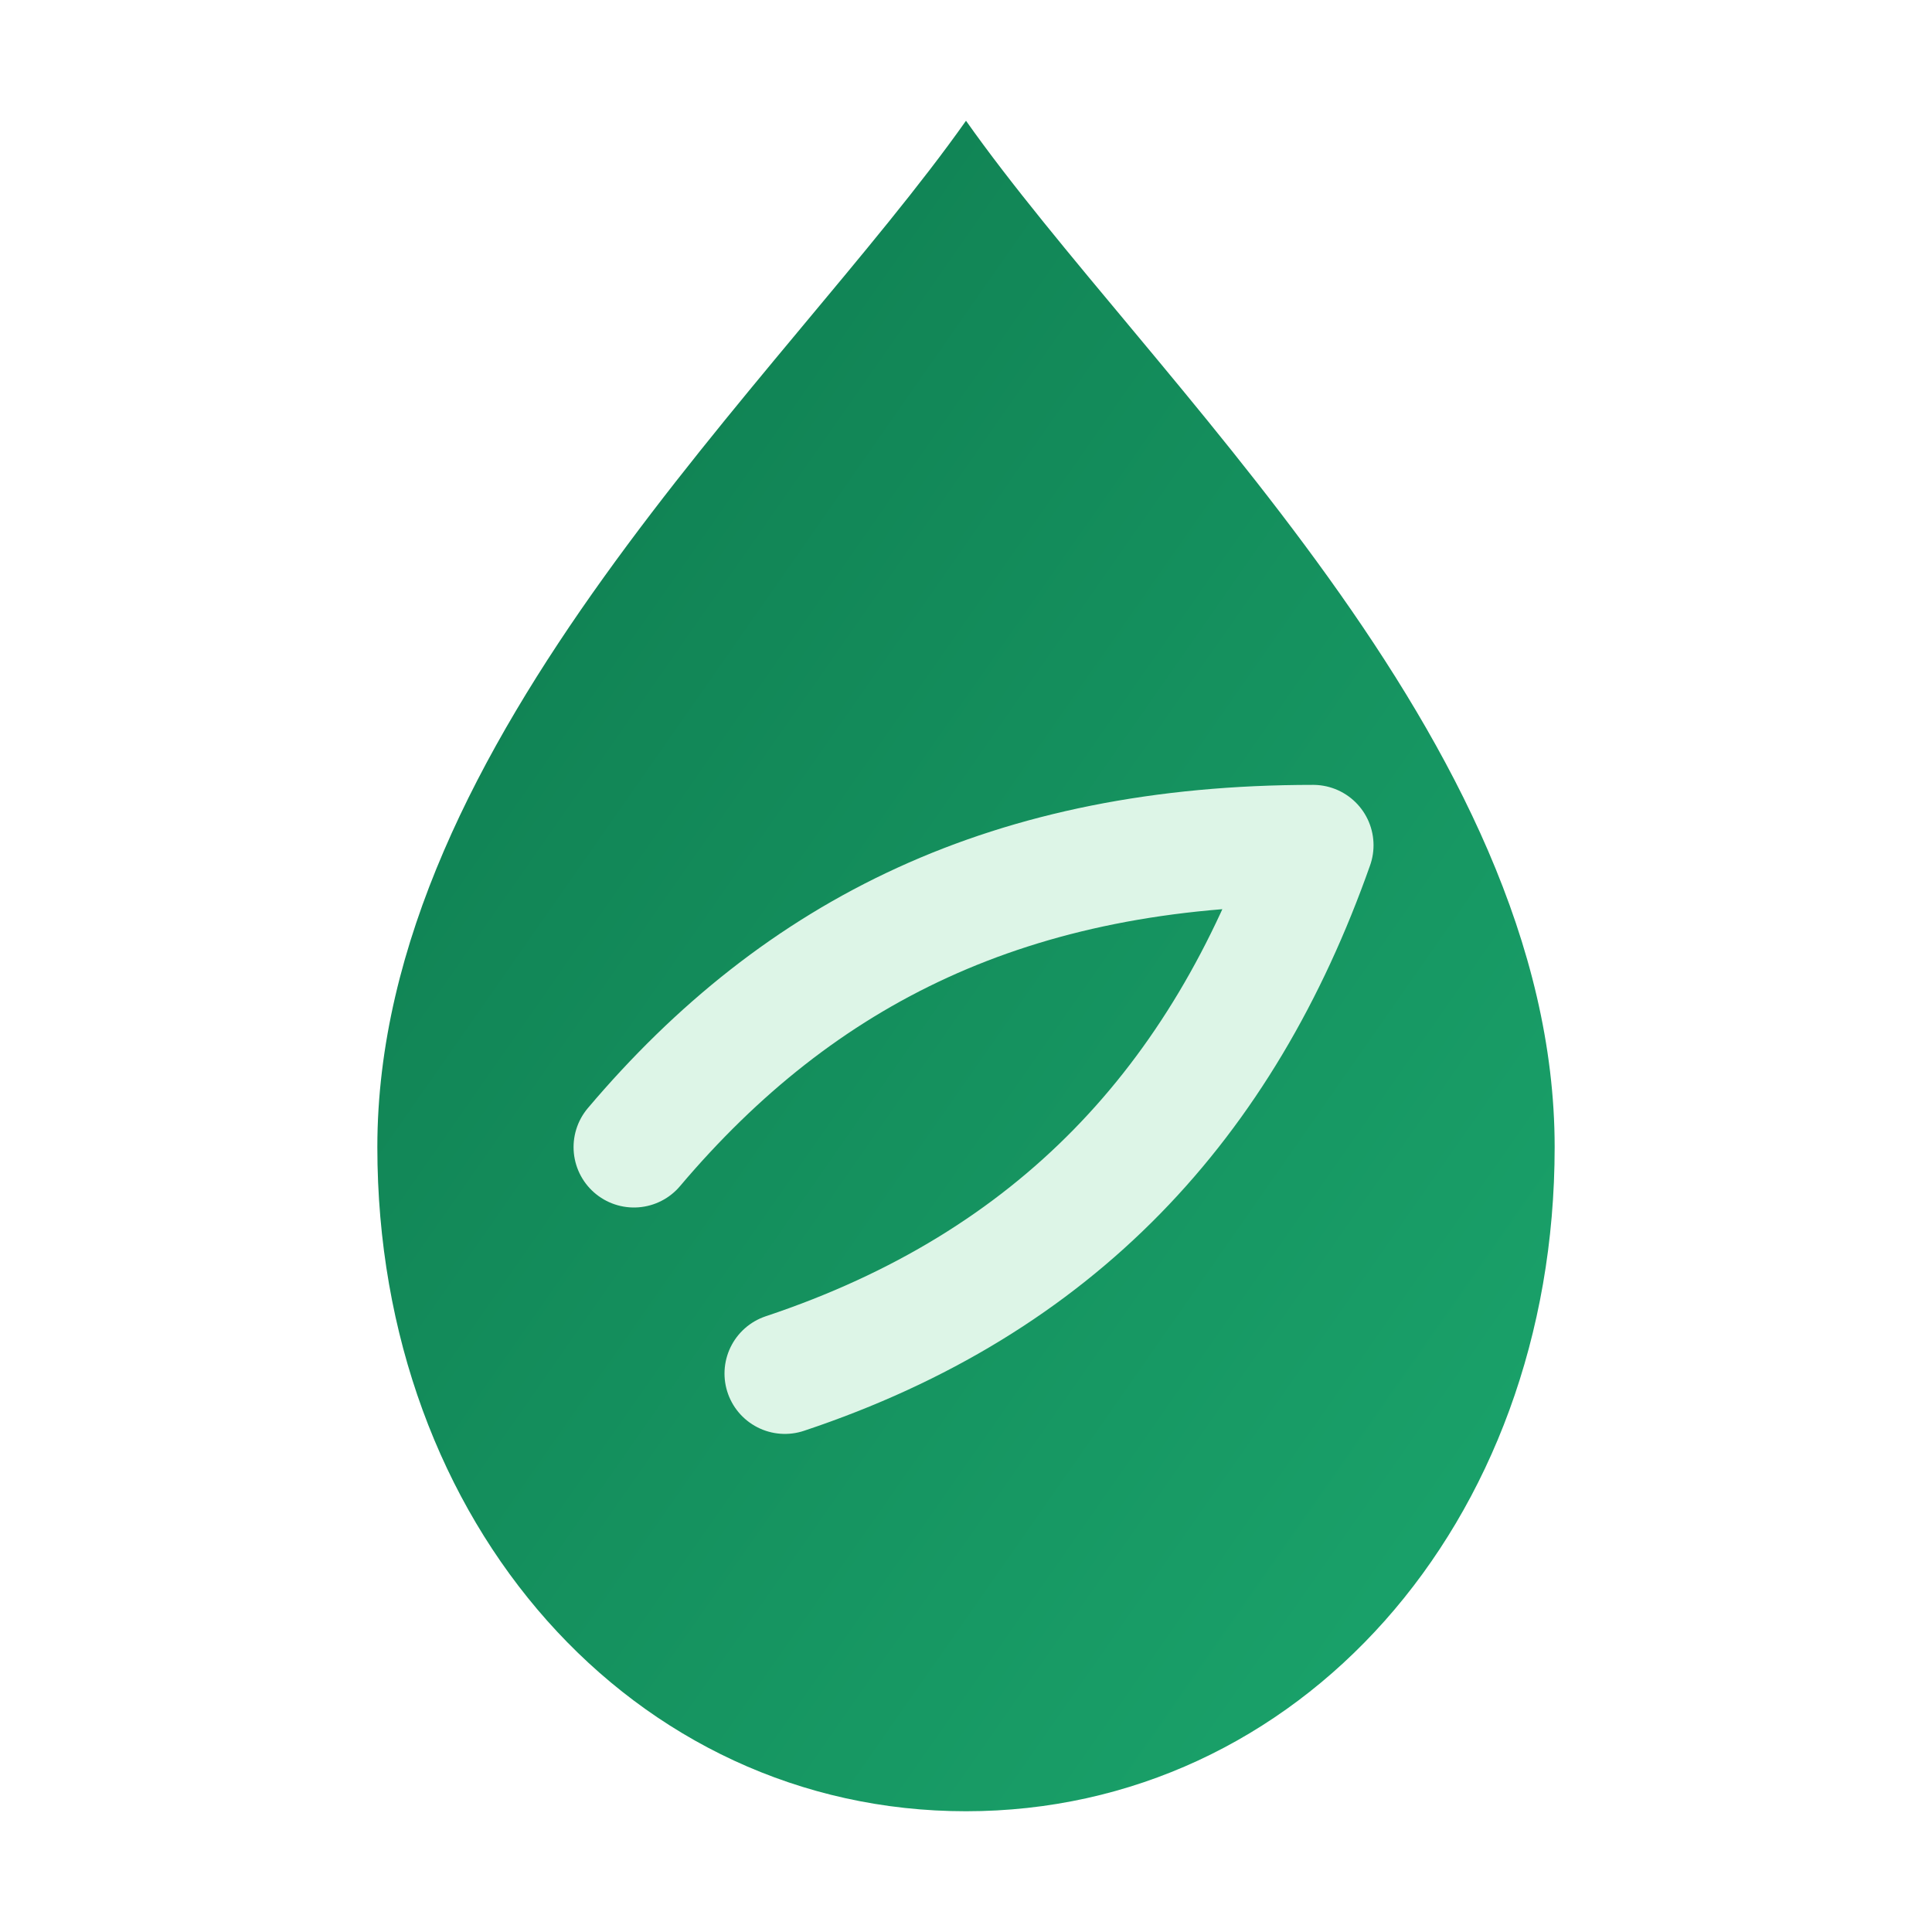
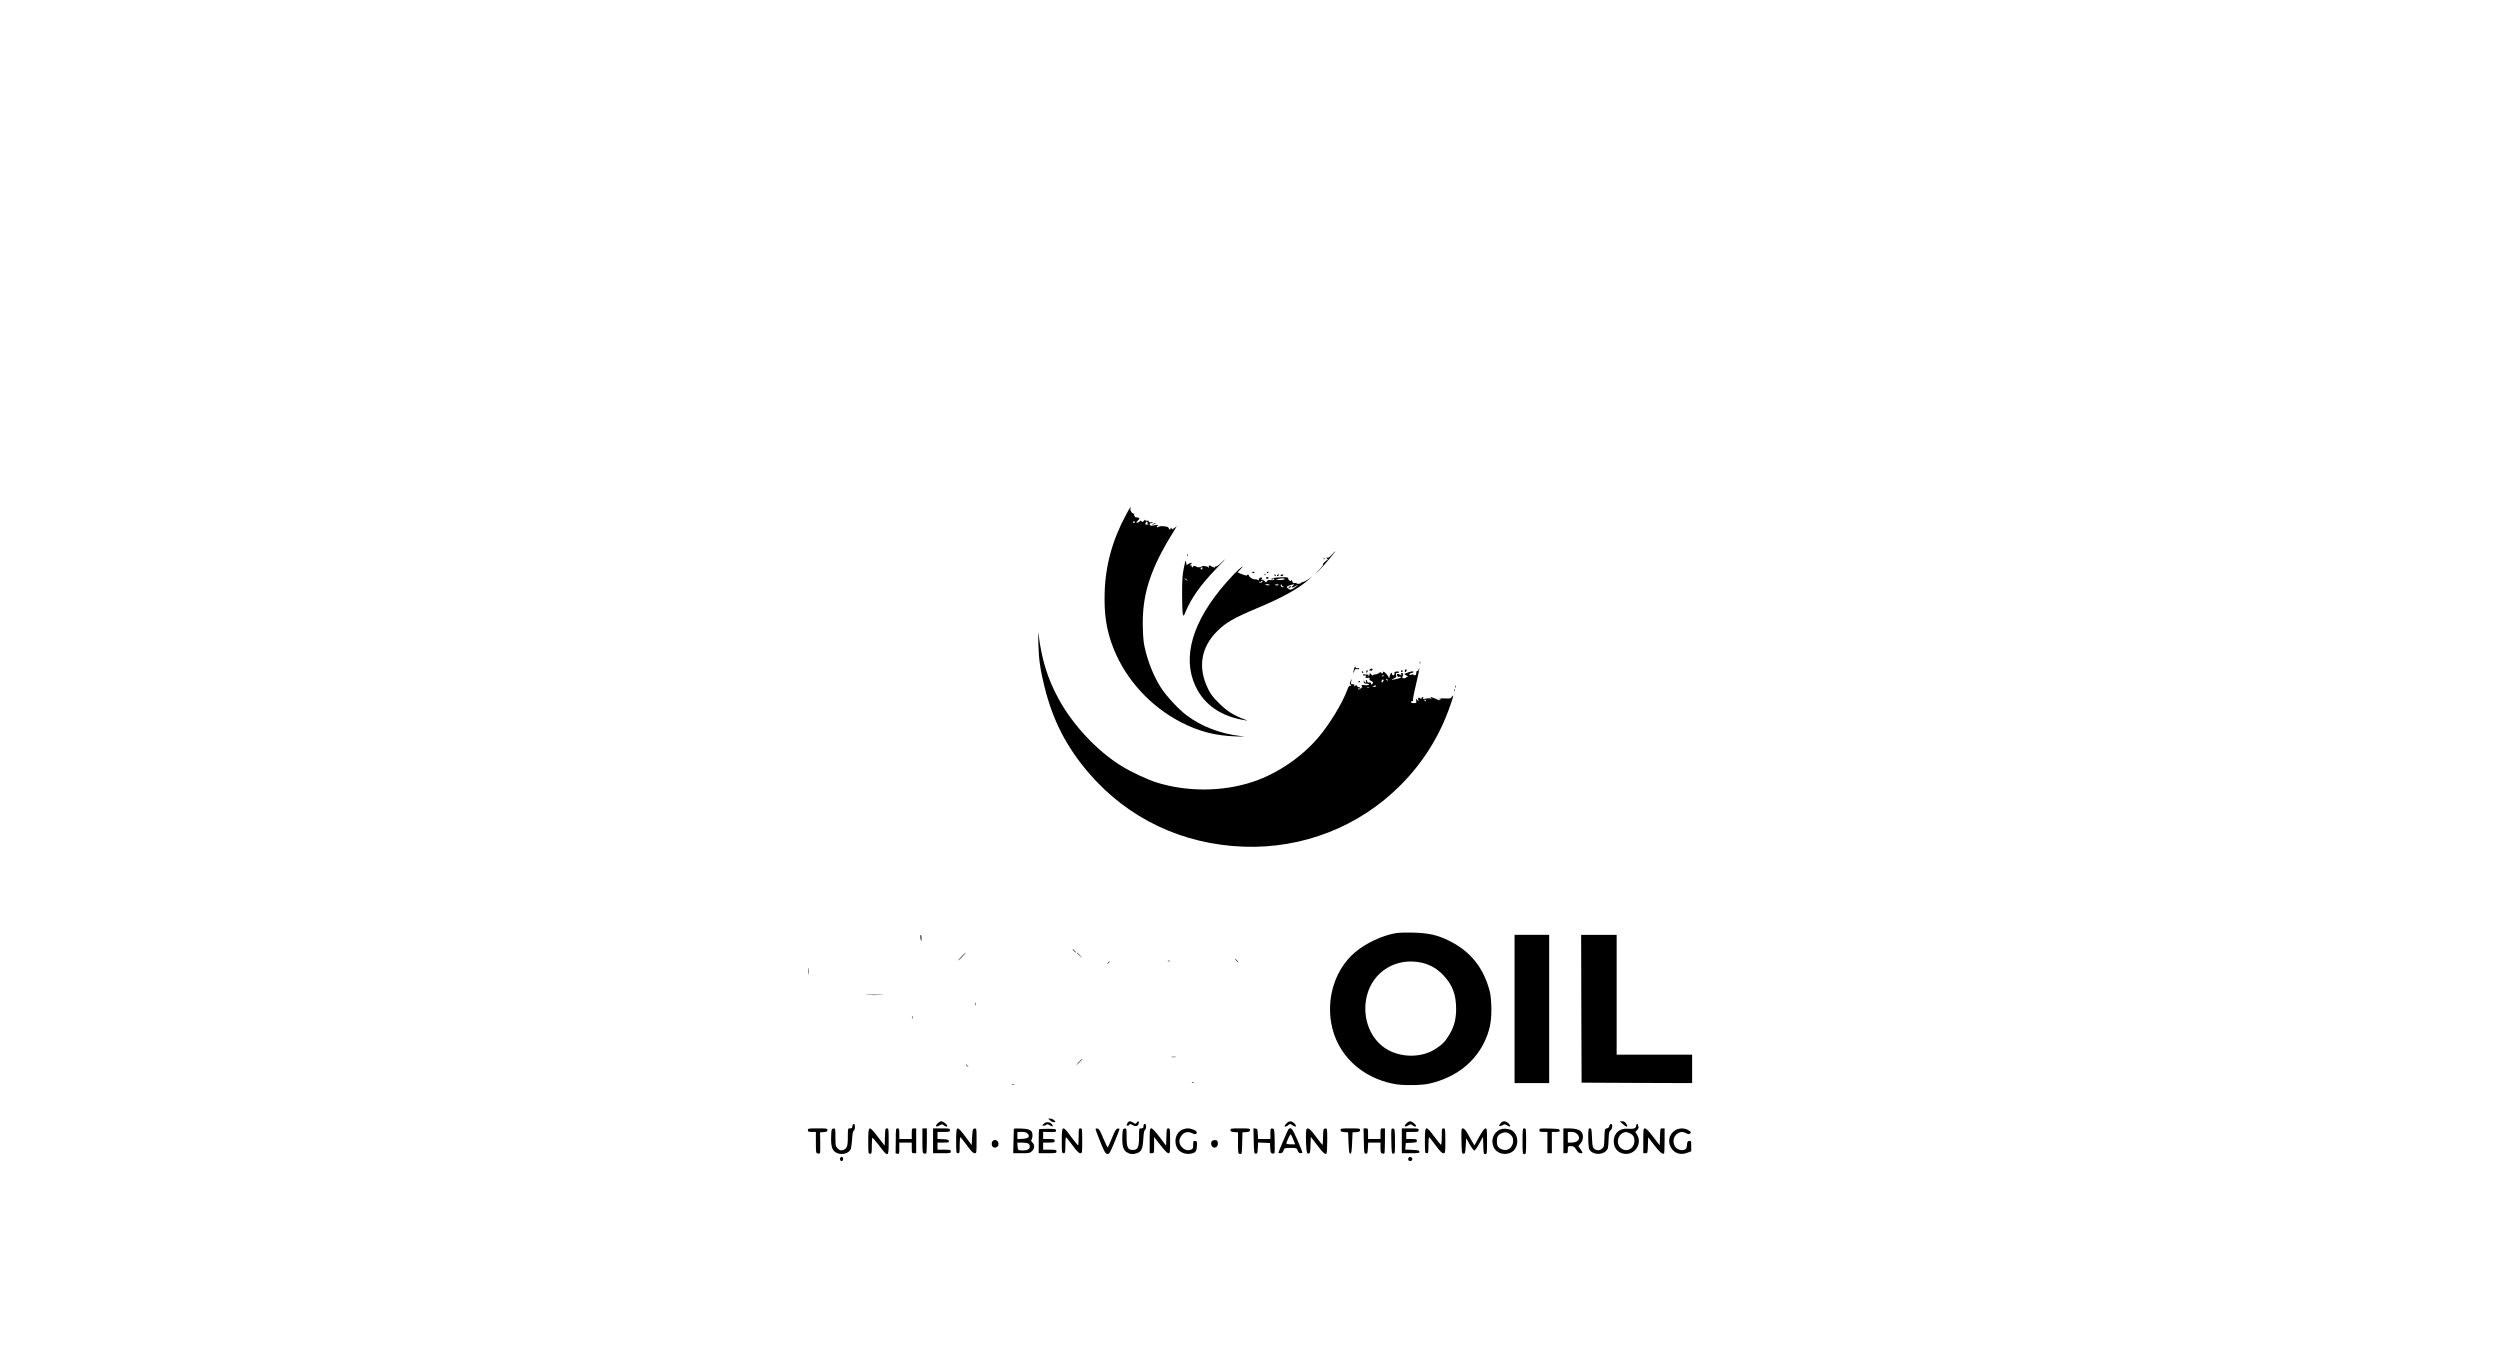
- <svg xmlns="http://www.w3.org/2000/svg" viewBox="0 0 128 128" role="img" aria-label="Eco-Oil">
-   <defs>
-     <linearGradient id="g" x1="0" y1="0" x2="1" y2="1">
-       <stop stop-color="#0E7A4E" />
-       <stop offset="1" stop-color="#1BA66D" />
-     </linearGradient>
-   </defs>
-   <path fill="url(#g)" d="M64 8C52 25 25 49 25 76c0 25 17 44 39 44s39-19 39-44C103 49 76 25 64 8Z" />
-   <path fill="none" stroke="#DDF5E7" stroke-linecap="round" stroke-linejoin="round" stroke-width="8" d="M42 76c11-13 25-20 45-20-6 17-17 29-35 35" />
+ <svg xmlns="http://www.w3.org/2000/svg" version="1.0" width="2816pt" height="1536pt" viewBox="0 0 2816 1536" preserveAspectRatio="xMidYMid meet">
+   <g transform="translate(0,1536) scale(0.1,-0.1)" fill="#000000" stroke="none">
+     <path d="M12687 9568 c-155 -285 -235 -573 -244 -880 -8 -253 21 -436 103 -640 138 -345 415 -647 756 -823 201 -104 388 -152 618 -160 111 -4 117 -3 48 5 -223 26 -431 106 -600 231 -95 71 -234 222 -297 322 -71 116 -127 248 -163 387 -26 97 -31 140 -35 275 -12 374 83 669 354 1100 24 39 34 59 22 45 -12 -14 -26 -24 -31 -22 -5 1 -6 -3 -2 -10 4 -7 -3 -4 -16 7 -13 11 -20 15 -17 8 4 -6 3 -14 -2 -17 -5 -4 -12 2 -16 13 -4 14 -17 20 -53 23 -26 3 -51 1 -56 -4 -14 -11 -26 -10 -26 3 0 5 5 7 12 3 7 -4 8 -3 4 5 -6 10 -19 10 -61 1 -22 -5 -35 1 -35 16 0 8 4 13 8 10 4 -2 14 0 22 5 11 8 8 9 -12 6 -19 -3 -28 0 -28 9 0 7 -8 11 -20 9 -11 -2 -20 1 -20 7 0 7 -6 3 -14 -7 -12 -16 -16 -17 -30 -6 -9 7 -16 9 -16 3 0 -11 -30 -25 -38 -17 -3 3 5 13 17 24 17 15 19 21 9 27 -7 5 -20 7 -29 6 -16 -3 -34 33 -20 41 3 2 1 3 -6 1 -18 -4 -46 33 -40 56 9 35 0 23 -46 -62z m97 -90 c-3 -4 -9 -8 -15 -8 -5 0 -9 4 -9 8 0 5 7 9 15 9 8 0 12 -4 9 -9z m141 -8 c-3 -4 1 -11 7 -13 7 -3 3 -6 -9 -6 -25 -1 -26 0 -17 23 3 9 10 13 15 10 5 -3 7 -9 4 -14z" />
+     <path d="M12984 9454 c-18 -14 -18 -14 6 -3 31 14 36 19 24 19 -6 0 -19 -7 -30 -16z" />
+     <path d="M15001 9111 c-23 -26 -39 -37 -50 -33 -14 5 -14 4 -2 -12 8 -9 10 -16 5 -14 -5 1 -21 -10 -36 -25 -15 -15 -22 -27 -15 -27 6 0 -15 -28 -48 -62 -46 -48 -49 -52 -12 -18 41 38 129 139 186 213 25 32 6 17 -28 -22z" />
+     <path d="M13371 9104 c0 -11 3 -14 6 -6 3 7 2 16 -1 19 -3 4 -6 -2 -5 -13z" />
+     <path d="M14908 9063 c7 -3 16 -2 19 1 4 3 -2 6 -13 5 -11 0 -14 -3 -6 -6z" />
+     <path d="M13755 9020 c-21 -22 -47 -40 -57 -40 -10 0 -18 -6 -18 -12 0 -9 -4 -8 -10 2 -5 8 -10 11 -10 6 0 -6 -5 -5 -12 2 -18 18 -38 15 -32 -5 4 -14 4 -15 -4 -5 -10 15 -70 23 -78 10 -6 -10 -48 -11 -58 -1 -10 11 -36 12 -36 2 0 -5 -4 -9 -10 -9 -5 0 -9 6 -7 13 1 6 -5 11 -13 9 -10 -1 -9 2 4 13 26 20 -1 21 -30 1 -18 -13 -20 -12 -22 12 -4 46 -9 34 -28 -60 -15 -72 -19 -137 -19 -288 0 -107 4 -208 8 -225 9 -30 9 -30 34 30 63 150 169 299 332 468 63 64 112 117 109 117 -2 0 -22 -18 -43 -40z m-211 -65 c-4 -8 -10 -12 -15 -9 -11 6 -2 24 11 24 5 0 7 -7 4 -15z m-170 -134 c-2 -3 -12 3 -22 13 -16 17 -16 18 5 5 12 -7 20 -15 17 -18z" />
+     <path d="M13948 8941 c-25 -22 -85 -85 -134 -141 -381 -433 -502 -841 -348 -1169 99 -212 291 -343 564 -385 28 -5 25 -2 -17 13 -117 43 -197 94 -283 181 -65 64 -95 103 -122 160 -118 239 -82 467 102 650 97 97 189 150 442 256 295 123 481 227 594 330 l39 35 -40 -30 c-22 -16 -52 -33 -67 -36 -16 -4 -28 -10 -28 -14 0 -3 -11 -7 -25 -7 -14 -1 -23 1 -20 6 2 4 -6 5 -19 3 -18 -4 -25 1 -30 19 -5 14 -9 18 -13 10 -6 -16 -33 3 -33 24 0 12 -18 14 -92 11 -57 -3 -94 -9 -96 -16 -2 -6 1 -11 8 -11 6 0 8 4 5 10 -3 6 1 7 10 3 26 -9 -4 -24 -37 -17 -19 4 -29 0 -37 -13 -10 -17 -12 -17 -25 0 -7 9 -22 17 -32 18 -11 0 -14 3 -6 6 6 2 10 9 7 13 -8 14 -35 0 -35 -17 0 -11 -4 -13 -12 -6 -7 6 -24 9 -37 8 -22 -2 -69 32 -64 46 1 3 -4 6 -12 6 -8 0 -12 -4 -9 -8 4 -8 -45 7 -84 24 l-22 11 32 33 c44 45 31 42 -24 -6z m522 -102 c0 -10 -47 -17 -77 -10 -27 5 -27 5 7 11 48 7 70 7 70 -1z m-250 -28 c0 -14 -29 -21 -36 -9 -4 6 -3 8 4 4 6 -3 13 -2 17 4 8 12 15 13 15 1z m80 -40 c0 -4 -11 -6 -25 -3 -14 2 -25 6 -25 8 0 2 11 4 25 4 14 0 25 -4 25 -9z m99 -1 c-6 -5 -18 -6 -26 -3 -19 8 -16 11 13 11 17 0 22 -3 13 -8z m53 -14 c7 4 8 2 4 -5 -6 -9 -11 -9 -22 0 -7 6 -11 16 -7 23 5 7 9 5 11 -7 2 -9 8 -14 14 -11z m114 9 c-28 -21 -12 -31 18 -11 34 22 45 21 15 -1 -53 -39 -64 -42 -89 -23 -25 19 -20 26 28 40 41 12 49 11 28 -5z" />
+     <path d="M14520 8750 c-13 -8 -12 -10 3 -10 9 0 17 5 17 10 0 12 -1 12 -20 0z" />
+     <path d="M14100 8916 c0 -2 7 -6 15 -10 8 -3 15 -1 15 4 0 6 -7 10 -15 10 -8 0 -15 -2 -15 -4z" />
+     <path d="M14270 8909 c0 -5 5 -7 10 -4 6 3 10 8 10 11 0 2 -4 4 -10 4 -5 0 -10 -5 -10 -11z" />
+     <path d="M14238 8883 c7 -3 16 -2 19 1 4 3 -2 6 -13 5 -11 0 -14 -3 -6 -6z" />
+     <path d="M14355 8880 c3 -5 8 -10 11 -10 2 0 4 5 4 10 0 6 -5 10 -11 10 -5 0 -7 -4 -4 -10z" />
+     <path d="M14385 8880 c-3 -5 -2 -10 4 -10 5 0 13 5 16 10 3 6 2 10 -4 10 -5 0 -13 -4 -16 -10z" />
+     <path d="M14425 8880 c-3 -5 1 -10 9 -10 8 0 18 5 21 10 3 6 -1 10 -9 10 -8 0 -18 -4 -21 -10z" />
+     <path d="M14260 8850 c0 -5 7 -10 15 -10 8 0 15 5 15 10 0 6 -7 10 -15 10 -8 0 -15 -4 -15 -10z" />
+     <path d="M11696 8115 c4 -178 21 -299 70 -494 93 -377 248 -677 500 -970 439 -511 1053 -803 1744 -828 664 -24 1301 226 1765 692 259 260 448 565 566 914 33 96 36 115 13 83 -13 -20 -22 -22 -74 -19 -33 2 -65 -1 -72 -6 -9 -6 -7 -7 7 -2 15 5 17 3 8 -6 -7 -7 -17 -8 -25 -3 -7 5 -15 9 -18 10 -3 0 -18 6 -33 12 -35 15 -47 15 -27 1 12 -9 11 -10 -7 -6 -13 3 -39 1 -58 -3 -28 -6 -34 -5 -26 4 8 9 7 13 -4 13 -8 0 -15 -7 -16 -16 0 -10 -2 -12 -6 -3 -2 6 -11 12 -20 12 -10 0 -13 -6 -8 -22 6 -23 6 -23 -11 -3 -16 20 -16 19 -12 -7 5 -26 3 -28 -28 -28 -26 0 -32 4 -28 15 4 8 11 12 17 8 6 -3 7 -1 3 6 -4 6 11 88 34 182 23 93 39 175 37 182 -3 6 -6 2 -6 -10 -1 -13 -7 -22 -13 -20 -7 1 -14 -5 -14 -13 -1 -8 -2 -20 -3 -26 -1 -12 -31 -15 -31 -3 0 5 -11 4 -25 -1 -19 -7 -23 -6 -18 5 3 8 14 15 24 15 10 0 19 5 19 11 0 12 -26 8 -77 -12 l-27 -10 30 -21 c16 -11 21 -18 12 -14 -10 3 -18 1 -18 -4 0 -6 -11 -10 -25 -10 -22 0 -23 3 -15 24 9 24 5 36 -13 36 -5 0 -7 -7 -3 -15 4 -13 2 -13 -14 -5 -28 15 -39 12 -33 -9 3 -13 11 -17 24 -14 10 3 19 1 19 -5 0 -8 -15 -13 -87 -28 -23 -4 -14 6 13 16 21 9 25 15 20 35 -5 20 -3 25 14 25 11 0 20 4 20 9 0 6 -12 9 -27 7 -22 -1 -28 -7 -26 -22 1 -12 -4 -21 -12 -21 -8 0 -15 6 -15 14 0 26 -18 12 -25 -19 -6 -29 -8 -31 -15 -13 -4 11 -19 30 -33 43 -23 21 -25 22 -31 5 -6 -14 -9 -15 -16 -3 -8 12 -11 12 -27 -1 -10 -8 -27 -15 -38 -15 -11 1 -23 -3 -28 -9 -4 -6 -13 -3 -22 9 -15 19 -16 19 -19 -6 0 -6 -8 -13 -16 -15 -13 -4 -13 -3 0 6 13 9 12 11 -5 12 -11 0 -28 2 -37 4 -12 2 -15 -2 -10 -13 4 -10 7 -12 10 -4 2 7 8 10 12 7 5 -3 7 -12 3 -21 -4 -12 0 -14 22 -10 21 4 25 2 21 -10 -4 -9 3 -18 19 -24 16 -6 23 -15 19 -25 -7 -18 -25 -20 -21 -2 1 7 -7 11 -20 9 -16 -2 -23 2 -23 12 0 9 -4 16 -10 16 -5 0 -7 -7 -4 -15 4 -8 1 -15 -4 -15 -6 0 -13 8 -15 18 -4 13 -5 11 -6 -5 -1 -19 4 -23 29 -23 17 0 30 -5 30 -11 0 -7 -16 -9 -45 -7 -41 5 -43 4 -34 -15 7 -12 7 -17 1 -13 -6 3 -12 1 -14 -6 -2 -6 -12 -12 -21 -14 -9 -1 -15 2 -11 7 3 5 10 7 15 4 5 -4 9 -1 9 4 0 6 -7 11 -15 11 -7 0 -19 8 -24 18 -6 9 -11 11 -11 5 0 -7 -5 -13 -11 -13 -5 0 -7 5 -4 10 3 6 1 11 -4 11 -40 5 -39 2 -27 49 4 16 0 12 -10 -10 -11 -23 -12 -36 -5 -38 6 -2 11 -8 11 -13 0 -4 -6 -6 -13 -3 -8 3 -18 -10 -26 -33 -56 -158 -208 -408 -340 -560 -188 -217 -460 -400 -725 -488 -341 -114 -742 -117 -1091 -8 -94 29 -290 121 -390 183 -274 168 -553 465 -712 760 -124 228 -190 441 -227 740 -2 19 -3 -32 0 -115z m3889 -365 c-3 -5 -12 -10 -18 -10 -7 0 -6 4 3 10 19 12 23 12 15 0z m-6 -66 c-14 -18 -24 -11 -15 11 3 9 11 13 16 10 8 -5 7 -11 -1 -21z m56 16 c3 -6 -1 -7 -9 -4 -18 7 -21 14 -7 14 6 0 13 -4 16 -10z m-135 -68 c0 -4 -10 -9 -22 -9 -18 -2 -20 0 -8 7 18 12 30 13 30 2z m-77 -19 c-7 -2 -19 -2 -25 0 -7 3 -2 5 12 5 14 0 19 -2 13 -5z m637 -143 c0 -5 -2 -10 -4 -10 -3 0 -8 5 -11 10 -3 6 -1 10 4 10 6 0 11 -4 11 -10z" />
+     <path d="M15991 7894 c0 -11 3 -14 6 -6 3 7 2 16 -1 19 -3 4 -6 -2 -5 -13z" />
+     <path d="M15252 7826 c-6 -22 -10 -42 -7 -44 2 -2 7 7 10 20 5 20 11 24 31 20 13 -2 24 0 24 6 0 6 -9 8 -19 5 -13 -3 -21 1 -23 14 -3 12 -8 5 -16 -21z" />
+     <path d="M15432 7821 c-11 -7 -11 -9 1 -14 16 -6 27 0 27 15 0 10 -11 10 -28 -1z" />
+     <path d="M15823 7805 c0 -8 4 -15 8 -15 4 0 9 7 13 15 3 9 0 15 -8 15 -7 0 -13 -7 -13 -15z" />
+     <path d="M15390 7795 c0 -8 2 -15 4 -15 2 0 6 7 10 15 3 8 1 15 -4 15 -6 0 -10 -7 -10 -15z" />
+     <path d="M15780 7800 c0 -5 5 -10 10 -10 6 0 10 5 10 10 0 6 -4 10 -10 10 -5 0 -10 -4 -10 -10z" />
+     <path d="M15340 7790 c0 -5 5 -10 11 -10 5 0 7 5 4 10 -3 6 -8 10 -11 10 -2 0 -4 -4 -4 -10z" />
+     <path d="M15300 7679 c0 -5 5 -7 10 -4 6 3 10 8 10 11 0 2 -4 4 -10 4 -5 0 -10 -5 -10 -11z" />
+     <path d="M16391 7624 c0 -11 3 -14 6 -6 3 7 2 16 -1 19 -3 4 -6 -2 -5 -13z" />
+     <path d="M16381 7584 c0 -11 3 -14 6 -6 3 7 2 16 -1 19 -3 4 -6 -2 -5 -13z" />
+     <path d="M15728 4850 c-154 -25 -344 -113 -465 -217 -217 -184 -321 -495 -268 -798 62 -351 337 -616 715 -686 91 -17 300 -15 385 4 305 68 535 250 643 510 49 116 65 219 60 371 -5 112 -10 145 -37 226 -77 235 -224 401 -452 510 -124 59 -219 80 -384 85 -77 2 -166 0 -197 -5z m291 -335 c94 -23 173 -69 241 -142 102 -109 142 -218 142 -383 -1 -112 -23 -195 -77 -285 -46 -76 -75 -107 -149 -156 -149 -100 -369 -107 -537 -18 -200 107 -302 360 -244 607 67 281 337 444 624 377z" />
+     <path d="M10368 4795 c2 -19 6 -35 8 -35 2 0 4 16 4 35 0 19 -4 35 -8 35 -4 0 -6 -16 -4 -35z" />
+     <path d="M17060 3995 l0 -835 195 0 195 0 0 835 0 835 -195 0 -195 0 0 -835z" />
+     <path d="M17812 3998 l3 -833 623 -3 622 -2 0 160 0 160 -425 0 -425 0 0 675 0 675 -200 0 -200 0 2 -832z" />
+     <path d="M12095 4650 c10 -11 20 -20 23 -20 3 0 -3 9 -13 20 -10 11 -20 20 -23 20 -3 0 3 -9 13 -20z" />
+     <path d="M10830 4585 c-24 -25 -42 -45 -39 -45 3 0 25 20 49 45 24 25 42 45 39 45 -3 0 -25 -20 -49 -45z" />
+     <path d="M12130 4627 c0 -2 15 -16 33 -33 l32 -29 -29 33 c-28 30 -36 37 -36 29z" />
+     <path d="M13925 4540 c10 -11 20 -20 23 -20 3 0 -3 9 -13 20 -10 11 -20 20 -23 20 -3 0 3 -9 13 -20z" />
+     <path d="M13158 4533 c7 -3 16 -2 19 1 4 3 -2 6 -13 5 -11 0 -14 -3 -6 -6z" />
+     <path d="M12479 4513 c-13 -16 -12 -17 4 -4 16 13 21 21 13 21 -2 0 -10 -8 -17 -17z" />
+     <path d="M9103 4420 c0 -36 2 -50 4 -32 2 17 2 47 0 65 -2 17 -4 3 -4 -33z" />
+     <path d="M9768 4153 c46 -2 118 -2 160 0 42 1 5 3 -83 3 -88 0 -123 -2 -77 -3z" />
+     <path d="M10982 4050 c0 -14 2 -19 5 -12 2 6 2 18 0 25 -3 6 -5 1 -5 -13z" />
+     <path d="M10272 3900 c0 -14 2 -19 5 -12 2 6 2 18 0 25 -3 6 -5 1 -5 -13z" />
+     <path d="M13198 3453 c12 -2 32 -2 45 0 12 2 2 4 -23 4 -25 0 -35 -2 -22 -4z" />
+     <path d="M12149 3393 l-34 -38 38 34 c34 33 42 41 34 41 -2 0 -19 -17 -38 -37z" />
+     <path d="M10880 3366 c0 -2 8 -10 18 -17 15 -13 16 -12 3 4 -13 16 -21 21 -21 13z" />
+     <path d="M13428 3163 c7 -3 16 -2 19 1 4 3 -2 6 -13 5 -11 0 -14 -3 -6 -6z" />
+     <path d="M11398 3143 c6 -2 18 -2 25 0 6 3 1 5 -13 5 -14 0 -19 -2 -12 -5z" />
+     <path d="M11828 2740 c12 -11 31 -20 43 -20 21 0 22 1 4 20 -10 11 -30 20 -43 20 l-26 0 22 -20z" />
+     <path d="M10560 2705 c-30 -32 -18 -45 22 -22 28 16 32 16 48 2 18 -16 40 -20 40 -7 0 16 -46 52 -66 52 -11 0 -31 -11 -44 -25z" />
+     <path d="M12700 2711 c-13 -26 -13 -31 4 -31 8 0 16 6 19 13 3 9 12 8 35 -6 34 -19 58 -14 68 15 8 28 -5 37 -21 14 -13 -18 -16 -18 -39 -2 -33 21 -53 20 -66 -3z" />
+     <path d="M14492 2707 c-12 -13 -22 -26 -22 -30 0 -13 23 -7 42 10 16 14 22 15 36 5 47 -34 68 -25 32 13 -29 31 -60 32 -88 2z" />
+     <path d="M15840 2705 c-30 -32 -18 -45 22 -22 28 16 32 16 48 2 18 -16 40 -20 40 -7 0 16 -46 52 -66 52 -11 0 -31 -11 -44 -25z" />
+     <path d="M16908 2713 c-28 -33 -29 -41 -6 -36 13 3 28 10 35 15 7 6 21 3 37 -7 37 -25 50 -14 21 18 -29 31 -65 35 -87 10z" />
+     <path d="M18278 2700 c47 -44 69 -39 36 8 -9 14 -25 22 -42 22 l-27 -1 33 -29z" />
+     <path d="M11755 2700 c-18 -19 -17 -20 1 -20 11 0 25 5 31 11 8 8 18 6 37 -6 33 -22 46 -12 21 15 -23 26 -67 26 -90 0z" />
+     <path d="M9607 2693 c-4 -3 -7 -15 -7 -25 0 -13 -7 -18 -25 -18 -25 0 -25 0 -25 -99 0 -109 -11 -134 -62 -147 -21 -4 -33 0 -52 20 -24 24 -26 31 -26 126 0 99 0 101 -22 98 -21 -3 -23 -9 -26 -85 -4 -109 10 -158 51 -183 56 -35 141 -18 168 32 6 12 14 63 17 112 3 62 9 94 18 99 8 4 14 24 14 42 0 33 -8 43 -23 28z" />
+     <path d="M12880 2675 c0 -20 -5 -25 -25 -25 -25 0 -25 0 -25 -99 0 -116 -14 -144 -70 -144 -56 0 -70 28 -70 145 0 97 0 99 -22 96 -21 -3 -23 -9 -26 -85 -4 -109 10 -158 51 -183 36 -22 70 -25 115 -9 49 17 64 51 70 156 3 61 9 97 18 104 19 16 18 69 -1 69 -9 0 -15 -9 -15 -25z" />
+     <path d="M18128 2678 c-2 -14 -12 -24 -28 -28 -24 -6 -25 -8 -28 -107 -3 -97 -4 -103 -29 -123 -19 -15 -35 -19 -53 -15 -47 12 -54 28 -58 140 -4 95 -6 105 -23 105 -17 0 -19 -9 -19 -105 0 -57 5 -115 11 -129 28 -60 137 -72 188 -22 24 24 26 35 30 124 3 81 6 99 22 110 23 16 26 72 5 72 -8 0 -16 -10 -18 -22z" />
+     <path d="M18430 2680 c0 -28 -30 -40 -91 -34 -94 9 -162 -50 -162 -140 0 -81 48 -135 126 -143 115 -11 197 117 137 215 l-20 32 21 21 c11 11 18 27 15 36 -3 8 -6 19 -6 24 0 5 -4 9 -10 9 -5 0 -10 -9 -10 -20z m-75 -84 c39 -16 55 -42 55 -86 0 -95 -99 -140 -162 -73 -45 48 -25 138 37 164 28 11 31 11 70 -5z" />
+     <path d="M9100 2630 c0 -17 7 -20 45 -20 l45 0 0 -119 c0 -110 1 -119 20 -124 11 -3 22 -1 26 4 3 5 4 60 3 121 l-2 113 42 3 c33 3 41 7 41 23 0 18 -8 19 -110 19 -103 0 -110 -1 -110 -20z" />
+     <path d="M9780 2507 c0 -136 1 -143 20 -143 18 0 20 7 20 86 0 48 3 90 6 93 4 4 36 -33 72 -81 109 -144 112 -143 112 43 0 137 -1 145 -20 145 -18 0 -20 -8 -22 -97 l-3 -98 -75 97 c-105 137 -110 135 -110 -45z" />
+     <path d="M10090 2515 c0 -74 -1 -138 -2 -142 -2 -3 7 -8 20 -9 21 -4 22 -1 22 61 l0 65 70 0 70 0 0 -60 c0 -57 1 -60 25 -60 l25 0 0 140 0 140 -25 0 c-24 0 -25 -3 -25 -60 l0 -60 -70 0 -70 0 0 60 c0 53 -2 60 -20 60 -19 0 -20 -7 -20 -135z" />
+     <path d="M10390 2511 c0 -129 1 -139 19 -144 11 -3 22 -2 25 1 3 3 6 68 6 144 l0 138 -25 0 -25 0 0 -139z" />
+     <path d="M10510 2510 l0 -140 100 0 c93 0 100 1 100 20 0 18 -7 20 -75 20 l-75 0 0 40 0 40 66 0 c57 0 65 2 62 18 -3 14 -16 18 -66 20 l-62 3 0 39 0 40 70 0 c63 0 70 2 70 20 0 19 -7 20 -95 20 l-95 0 0 -140z" />
+     <path d="M10770 2510 c0 -133 1 -140 20 -140 19 0 20 7 20 90 0 50 3 90 8 89 4 0 36 -40 72 -89 48 -66 71 -89 88 -90 22 0 22 1 22 141 0 140 0 140 -22 137 -22 -3 -23 -9 -28 -95 l-5 -91 -70 94 c-99 132 -105 130 -105 -46z" />
+     <path d="M11420 2644 c0 -5 -2 -69 -4 -141 l-3 -133 94 0 c86 0 96 2 118 25 31 30 32 68 4 96 -15 15 -18 24 -10 32 6 6 11 27 11 47 0 57 -25 73 -125 78 -47 3 -85 1 -85 -4z m156 -55 c30 -33 8 -53 -60 -57 l-56 -3 0 41 0 40 48 0 c37 0 54 -5 68 -21z m5 -109 c11 -6 19 -21 19 -36 0 -30 -36 -46 -94 -42 -40 3 -41 4 -44 46 l-3 42 51 0 c28 0 60 -5 71 -10z" />
+     <path d="M11704 2641 c-2 -2 -4 -64 -4 -138 l0 -133 100 0 c93 0 100 1 100 20 0 18 -7 20 -75 20 l-75 0 0 40 0 40 65 0 c58 0 65 2 65 20 0 18 -7 20 -65 20 l-65 0 0 41 0 40 73 -2 c65 -2 72 -1 72 17 0 17 -8 19 -93 19 -52 0 -95 -2 -98 -4z" />
+     <path d="M11960 2510 c0 -133 1 -140 20 -140 19 0 20 7 20 90 0 50 3 90 8 89 4 0 36 -40 72 -89 48 -66 71 -89 88 -90 22 0 22 1 22 140 0 133 -1 140 -20 140 -19 0 -20 -7 -20 -95 0 -52 -3 -95 -7 -95 -5 0 -39 43 -78 95 -98 135 -105 132 -105 -45z" />
+     <path d="M12340 2641 c0 -5 24 -70 54 -143 47 -116 58 -133 79 -136 22 -3 28 7 81 134 31 75 56 141 56 146 0 5 -10 8 -21 6 -17 -2 -31 -25 -63 -105 -23 -57 -45 -105 -48 -108 -3 -3 -25 43 -50 102 -35 86 -49 109 -66 111 -12 2 -22 -1 -22 -7z" />
+     <path d="M12950 2510 l0 -140 25 0 c25 0 25 1 25 91 l0 92 71 -92 c46 -59 77 -91 90 -91 18 0 19 8 19 140 0 132 -1 140 -20 140 -18 0 -20 -8 -22 -97 l-3 -98 -74 98 c-47 62 -80 97 -92 97 -18 0 -19 -10 -19 -140z" />
+     <path d="M13313 2634 c-67 -33 -93 -125 -56 -201 22 -48 87 -78 148 -69 61 10 73 23 77 86 3 51 1 55 -19 58 -21 3 -23 -1 -23 -43 0 -40 -3 -47 -27 -56 -69 -26 -148 53 -124 123 24 68 81 94 140 63 34 -17 51 -13 51 11 0 19 -59 44 -102 44 -18 0 -48 -8 -65 -16z" />
+     <path d="M13860 2631 c0 -16 8 -20 43 -23 l42 -3 0 -120 c0 -116 1 -120 22 -123 22 -3 22 -1 25 120 l3 123 43 3 c34 3 42 7 42 23 0 18 -8 19 -110 19 -102 0 -110 -1 -110 -19z" />
+     <path d="M14122 2508 c3 -135 4 -143 23 -143 18 0 20 8 23 63 l3 63 67 -3 67 -3 3 -56 c2 -47 6 -58 23 -62 11 -3 22 0 25 7 3 7 3 70 2 142 -3 125 -4 129 -25 132 -22 3 -23 0 -23 -57 l0 -61 -70 0 -69 0 -3 58 c-3 51 -6 57 -26 60 l-23 3 3 -143z" />
+     <path d="M14512 2638 c-9 -13 -112 -253 -112 -263 0 -3 10 -5 23 -5 16 0 26 9 34 30 11 29 13 30 80 30 67 0 69 -1 80 -30 8 -20 18 -30 32 -30 12 0 21 4 21 9 0 5 -25 68 -56 140 -57 131 -74 152 -102 119z m56 -115 l21 -53 -50 0 c-27 0 -49 4 -49 9 0 20 44 111 50 104 4 -4 16 -32 28 -60z" />
+     <path d="M14717 2643 c-9 -8 -9 -161 -1 -229 6 -44 9 -51 25 -47 16 4 19 18 21 97 l3 91 70 -92 c69 -91 88 -108 106 -97 5 3 9 68 9 145 0 140 0 140 -22 137 -22 -3 -23 -8 -25 -92 -1 -48 -4 -90 -6 -92 -2 -2 -34 39 -73 91 -63 86 -89 107 -107 88z" />
+     <path d="M15100 2631 c0 -16 8 -20 43 -23 l42 -3 5 -120 c4 -98 8 -120 20 -120 12 0 16 22 20 120 l5 120 43 3 c34 3 42 7 42 23 0 18 -8 19 -110 19 -102 0 -110 -1 -110 -19z" />
+     <path d="M15362 2508 c3 -135 4 -143 23 -143 18 0 20 8 23 63 l3 62 69 0 70 0 0 -59 c0 -50 3 -59 19 -64 11 -3 22 -2 25 1 3 3 6 68 6 144 l0 138 -25 0 c-24 0 -25 -3 -25 -60 l0 -60 -70 0 -70 0 0 60 c0 58 -1 60 -25 60 l-26 0 3 -142z" />
+     <path d="M15672 2508 c3 -134 4 -143 22 -143 19 0 20 8 19 140 -1 135 -2 140 -22 143 -21 3 -22 1 -19 -140z" />
+     <path d="M15790 2510 l0 -140 101 0 c90 0 100 2 97 18 -3 14 -16 17 -81 20 l-78 3 3 37 3 37 63 3 c54 3 62 6 62 22 0 18 -7 20 -60 20 l-60 0 0 40 0 40 70 0 c63 0 70 2 70 20 0 19 -7 20 -95 20 l-95 0 0 -140z" />
+     <path d="M16050 2510 c0 -133 1 -140 20 -140 19 0 20 7 20 90 0 50 3 90 8 90 4 -1 36 -41 72 -90 48 -66 71 -89 88 -90 22 0 22 1 22 140 0 133 -1 140 -20 140 -19 0 -20 -7 -20 -96 0 -59 -4 -93 -10 -89 -5 3 -40 46 -76 95 -97 130 -104 126 -104 -50z" />
+     <path d="M16462 2508 c3 -135 4 -143 23 -143 18 0 20 8 25 88 l5 87 39 -70 c22 -38 46 -70 53 -70 7 0 32 35 55 78 l43 77 3 -97 c2 -90 4 -98 22 -98 19 0 20 8 20 145 0 131 -2 145 -17 145 -12 0 -36 -32 -72 -96 l-53 -96 -17 29 c-10 15 -34 58 -55 96 -26 47 -44 67 -57 67 -19 0 -19 -7 -17 -142z" />
+     <path d="M16895 2636 c-76 -35 -106 -123 -69 -201 30 -65 120 -92 191 -58 91 43 100 189 15 249 -31 21 -102 27 -137 10z m124 -61 c49 -48 23 -149 -44 -166 -34 -10 -89 11 -104 39 -14 26 -14 88 0 113 14 27 68 50 99 43 14 -3 36 -16 49 -29z" />
+     <path d="M17150 2505 c0 -138 1 -145 20 -145 19 0 20 7 20 145 0 138 -1 145 -20 145 -19 0 -20 -7 -20 -145z" />
+     <path d="M17340 2630 c0 -17 6 -20 45 -20 l45 0 0 -120 0 -120 25 0 25 0 0 120 0 120 46 0 c38 0 45 3 42 18 -3 15 -18 17 -116 20 -107 3 -112 2 -112 -18z" />
+     <path d="M17610 2510 l0 -140 25 0 c23 0 25 4 25 40 0 39 1 40 35 40 30 0 38 -6 60 -40 19 -30 32 -40 51 -40 27 0 26 2 -8 53 l-20 27 26 31 c30 35 35 92 11 126 -19 28 -72 43 -147 43 l-58 0 0 -140z m156 75 c45 -45 12 -95 -63 -95 l-43 0 0 60 0 60 40 0 c30 0 47 -7 66 -25z" />
+     <path d="M18510 2510 l0 -140 25 0 c24 0 24 2 27 90 l3 90 68 -89 c61 -80 96 -109 111 -93 3 3 6 68 6 144 l0 138 -25 0 c-24 0 -24 -1 -27 -96 l-3 -95 -73 95 c-48 64 -80 96 -92 96 -19 0 -20 -8 -20 -140z" />
+     <path d="M18872 2630 c-67 -41 -90 -120 -54 -189 35 -71 109 -96 187 -66 l45 17 0 60 c0 56 -1 59 -22 56 -19 -2 -24 -10 -26 -46 -3 -36 -8 -45 -29 -53 -37 -14 -90 6 -108 41 -30 58 -12 121 42 149 29 15 52 14 87 -4 26 -14 31 -14 44 -1 13 13 11 17 -19 35 -43 27 -104 27 -147 1z" />
+     <path d="M11182 2508 c-16 -16 -15 -53 3 -68 18 -15 52 -4 60 20 13 43 -33 78 -63 48z" />
+     <path d="M13651 2506 c-8 -9 -11 -26 -7 -40 13 -53 79 -38 74 17 -2 26 -8 33 -29 35 -14 2 -31 -4 -38 -12z" />
+     <path d="M9463 2314 c-8 -21 13 -42 28 -27 13 13 5 43 -11 43 -6 0 -13 -7 -17 -16z" />
+     <path d="M15864 2315 c-4 -9 -2 -21 4 -27 15 -15 44 -1 40 19 -4 23 -36 29 -44 8z" />
+   </g>
</svg>
